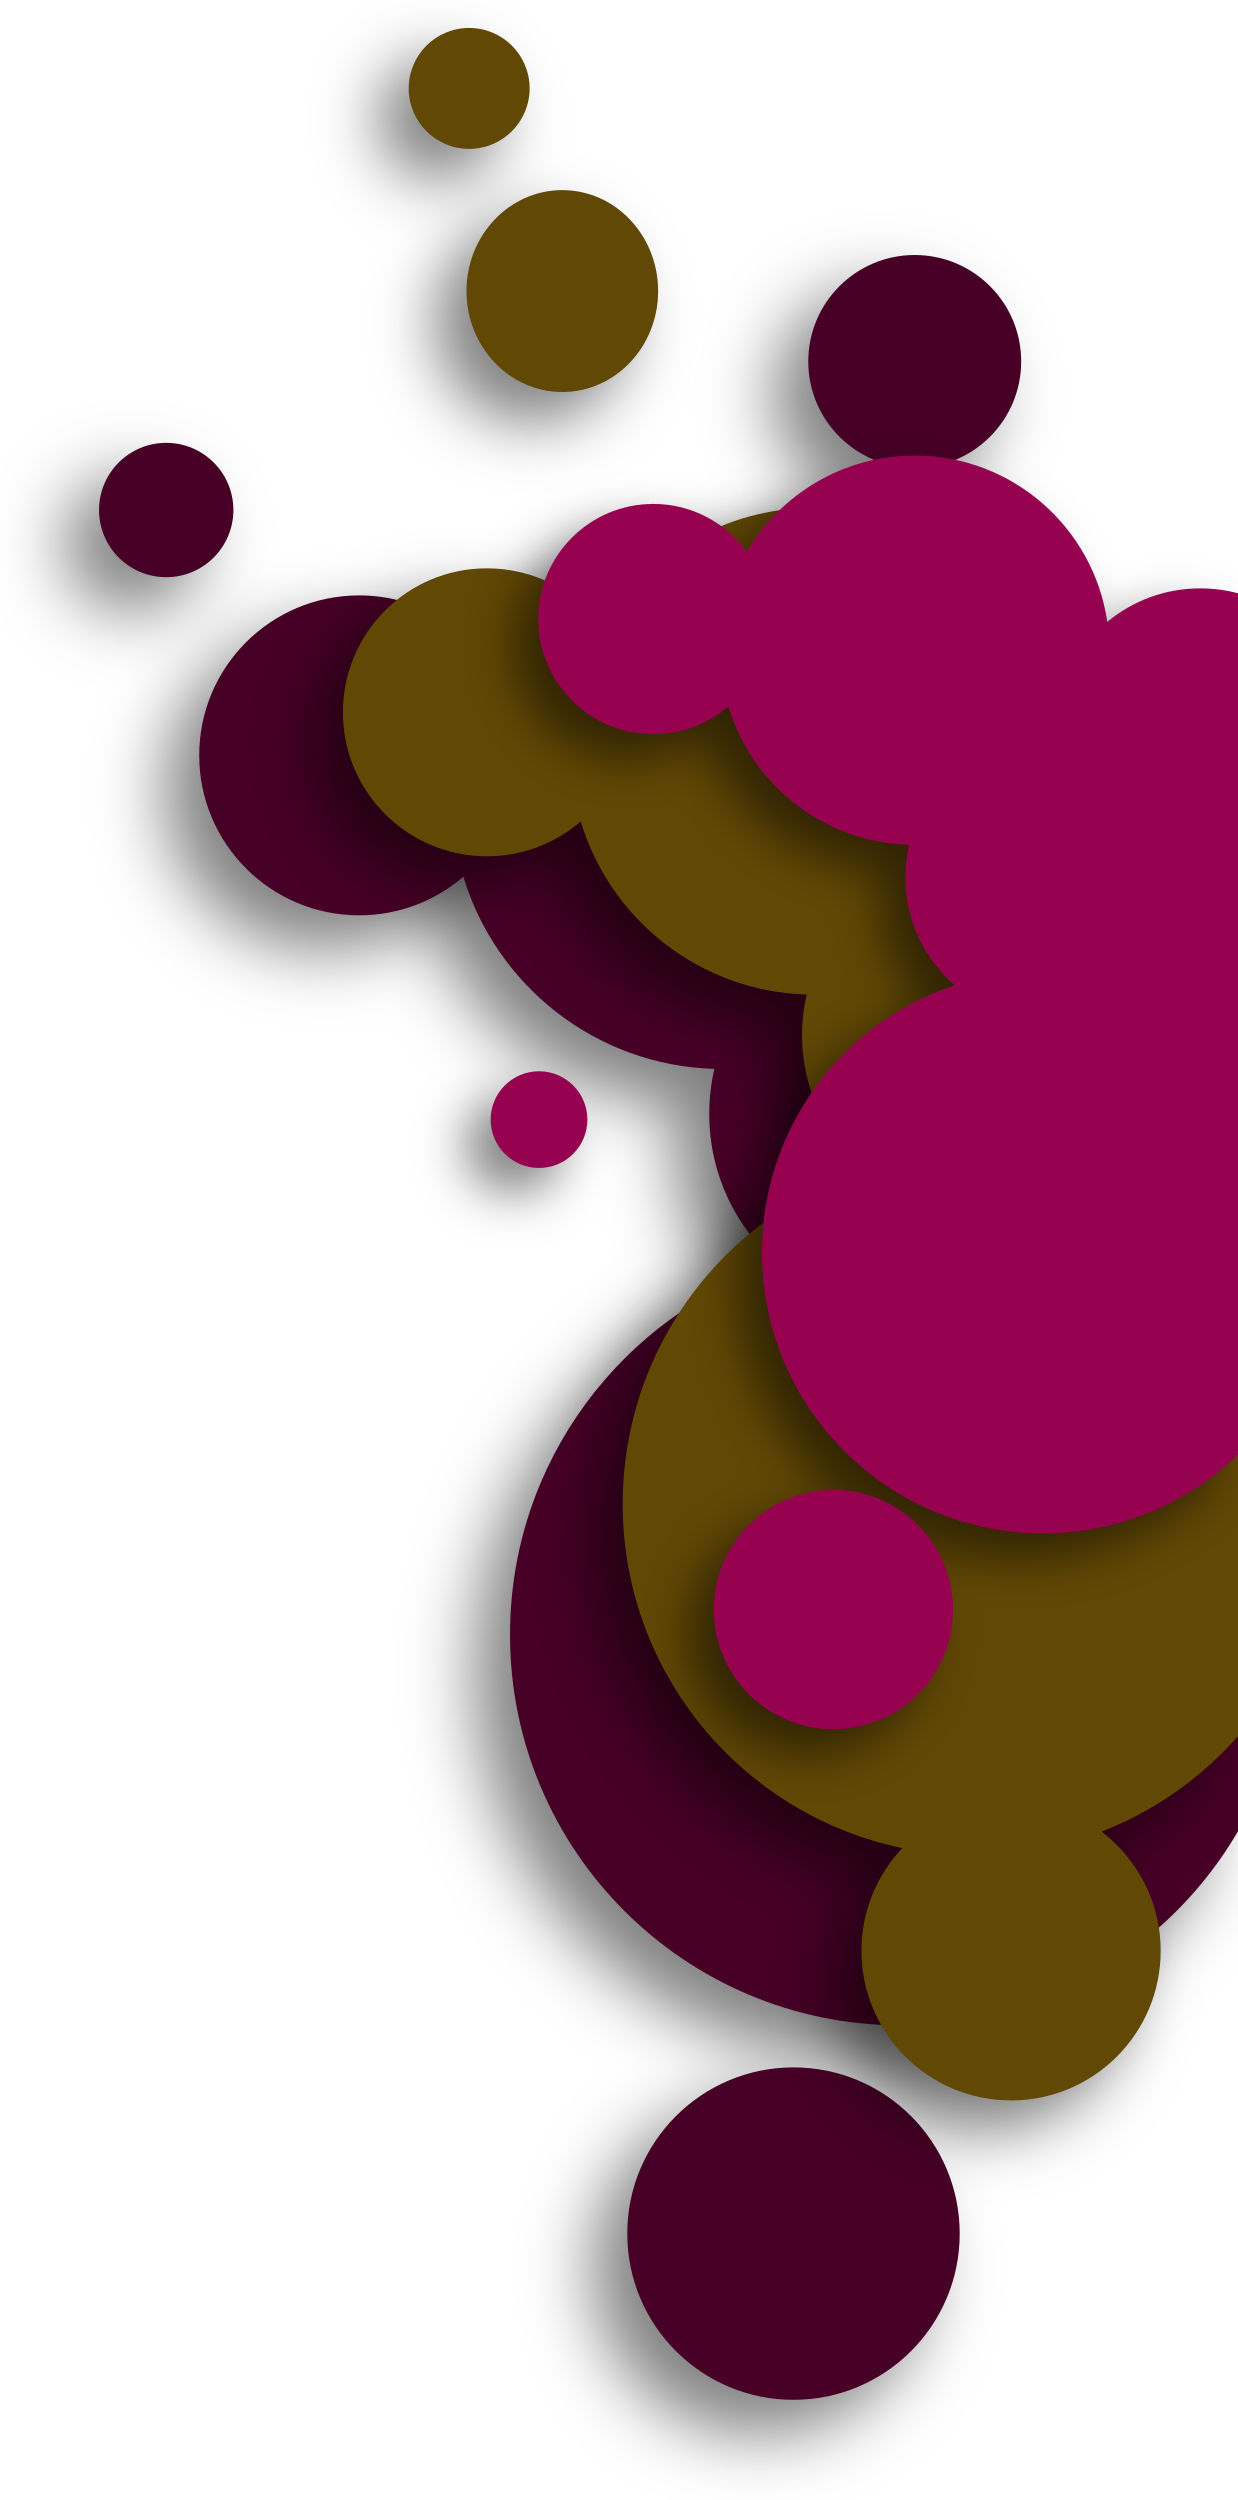
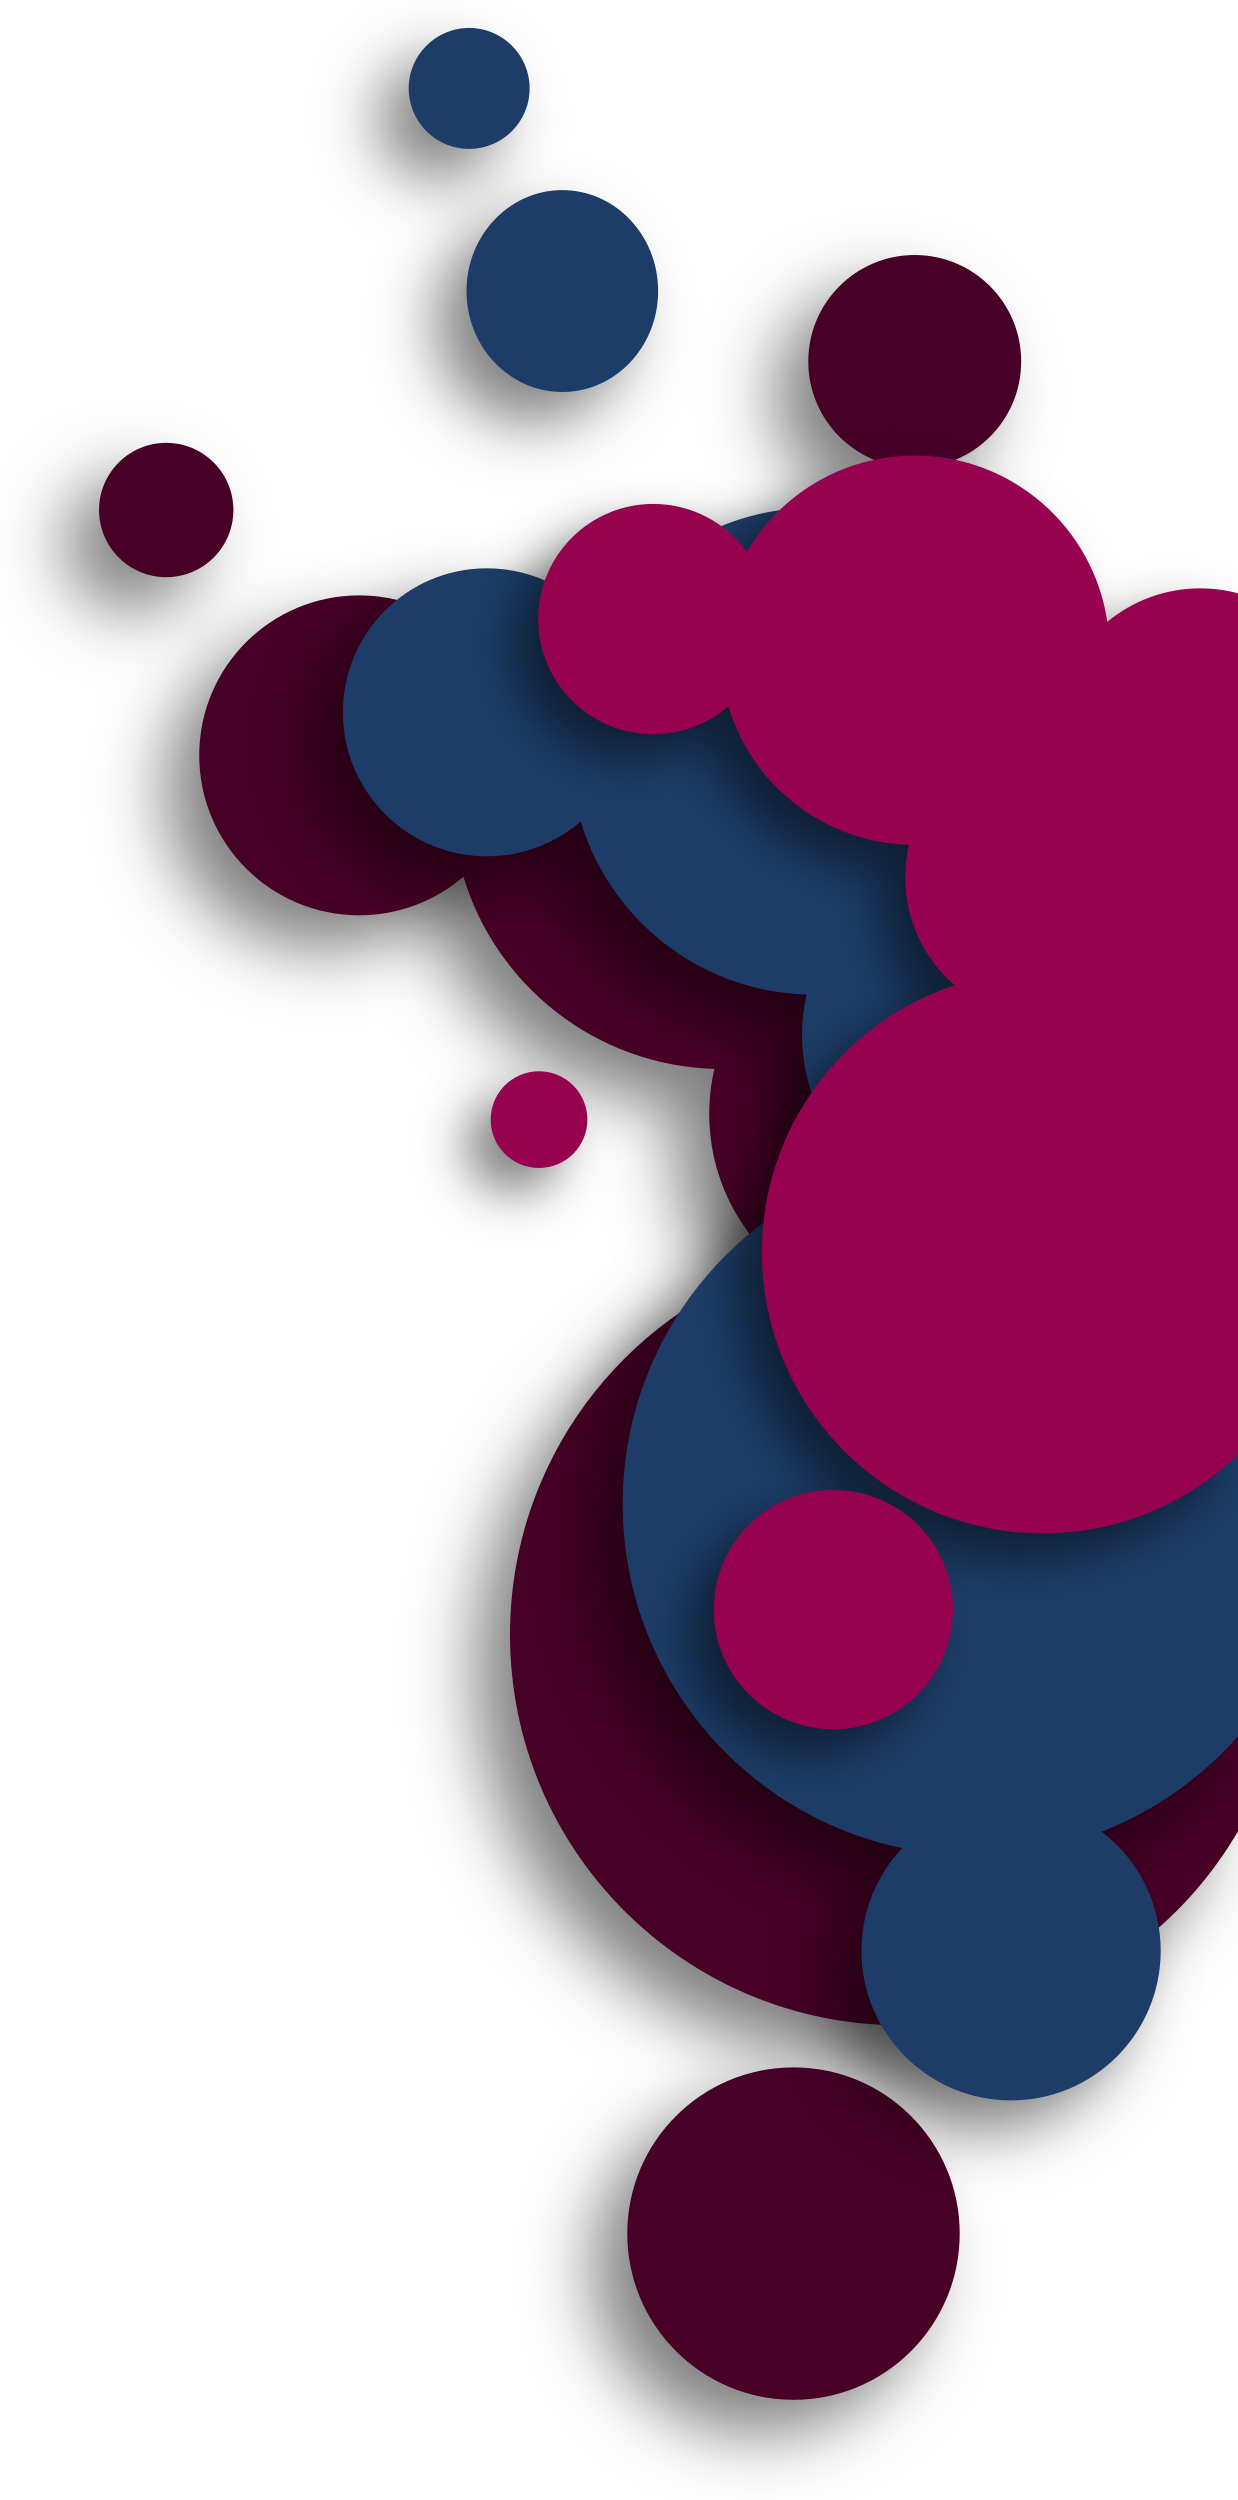
<svg xmlns="http://www.w3.org/2000/svg" xmlns:xlink="http://www.w3.org/1999/xlink" width="1087px" height="2196px" viewBox="0 0 1087 2196" version="1.1">
  <defs>
    <path d="M342.546,557.423 C383.797,487.167 460.14,440 547.5,440 C666.908,440 765.734,528.121 782.495,642.879 C813.304,617.347 852.86,602 896,602 C994.307,602 1074,681.693 1074,780 C1074,803.51 1069.442,825.955 1061.162,846.501 C1178.909,854.3 1272,952.279 1272,1072 C1272,1196.816 1170.816,1298 1046,1298 C1039.714,1298 1033.488,1297.743 1027.332,1297.24 C1040.068,1333.122 1047,1371.751 1047,1412 C1047,1601.434 893.434,1755 704,1755 C514.566,1755 361,1601.434 361,1412 C361,1260.249 459.547,1131.515 596.136,1086.303 C559.295,1054.31 536,1007.125 536,954.5 C536,940.879 537.561,927.622 540.513,914.899 C436.255,911.887 348.838,841.684 320.052,746.08 C295.462,767.222 263.473,780 228.5,780 C150.904,780 88,717.096 88,639.5 C88,561.904 150.904,499 228.5,499 C275.457,499 317.034,522.036 342.546,557.423 Z M716.5,387 C664.861,387 623,345.139 623,293.5 C623,241.861 664.861,200 716.5,200 C768.139,200 810,241.861 810,293.5 C810,345.139 768.139,387 716.5,387 Z M610,2084 C529.366,2084 464,2018.634 464,1938 C464,1857.366 529.366,1792 610,1792 C690.634,1792 756,1857.366 756,1938 C756,2018.634 690.634,2084 610,2084 Z M59,483 C26.415,483 0,456.585 0,424 C0,391.415 26.415,365 59,365 C91.585,365 118,391.415 118,424 C118,456.585 91.585,483 59,483 Z" id="path-1" />
    <filter x="-10.6%" y="-4.0%" width="116.5%" height="111.1%" filterUnits="objectBoundingBox" id="filter-2">
      <feOffset dx="-30" dy="30" in="SourceAlpha" result="shadowOffsetOuter1" />
      <feGaussianBlur stdDeviation="30" in="shadowOffsetOuter1" result="shadowBlurOuter1" />
      <feColorMatrix values="0 0 0 0 0   0 0 0 0 0   0 0 0 0 0  0 0 0 0.5 0" type="matrix" in="shadowBlurOuter1" />
    </filter>
    <path d="M423.093,697.63 C400.958,716.662 372.163,728.165 340.682,728.165 C270.833,728.165 214.209,671.539 214.209,601.688 C214.209,531.836 270.833,475.21 340.682,475.21 C382.951,475.21 420.377,495.947 443.342,527.803 C480.474,464.558 549.195,422.099 627.833,422.099 C735.32,422.099 824.279,501.425 839.366,604.729 C867.1,581.745 902.706,567.93 941.539,567.93 C1030.031,567.93 1101.768,639.67 1101.768,728.165 C1101.768,749.328 1097.665,769.533 1090.212,788.028 C1196.203,795.049 1280,883.249 1280,991.021 C1280,1103.38 1188.918,1194.465 1076.564,1194.465 C1070.905,1194.465 1065.301,1194.234 1059.759,1193.781 C1071.223,1226.081 1077.464,1260.855 1077.464,1297.087 C1077.464,1428.13 995.833,1540.106 880.65,1584.935 C912.183,1608.942 932.538,1646.88 932.538,1689.572 C932.538,1762.158 873.698,1821 801.114,1821 C728.531,1821 669.691,1762.158 669.691,1689.572 C669.691,1654.655 683.307,1622.918 705.519,1599.382 C565.305,1570.22 459.953,1445.957 459.953,1297.087 C459.953,1160.482 548.662,1044.596 671.614,1003.897 C638.451,975.096 617.481,932.621 617.481,885.249 C617.481,872.987 618.886,861.053 621.544,849.6 C527.695,846.889 449.006,783.692 423.093,697.63 Z M406.933,320.336 C360.45,320.336 322.768,280.638 322.768,231.668 C322.768,182.698 360.45,143 406.933,143 C453.416,143 491.098,182.698 491.098,231.668 C491.098,280.638 453.416,320.336 406.933,320.336 Z M325.11,106.776 C295.778,106.776 272,82.997 272,53.665 C272,24.332 295.778,0.553 325.11,0.553 C354.441,0.553 378.219,24.332 378.219,53.665 C378.219,82.997 354.441,106.776 325.11,106.776 Z" id="path-3" />
    <filter x="-11.4%" y="-3.7%" width="117.7%" height="110.4%" filterUnits="objectBoundingBox" id="filter-4">
      <feOffset dx="-27" dy="27" in="SourceAlpha" result="shadowOffsetOuter1" />
      <feGaussianBlur stdDeviation="27" in="shadowOffsetOuter1" result="shadowBlurOuter1" />
      <feColorMatrix values="0 0 0 0 0   0 0 0 0 0   0 0 0 0 0  0 0 0 0.5 0" type="matrix" in="shadowBlurOuter1" />
    </filter>
    <path d="M568.973,460.72 C598.665,410.138 653.618,376.18 716.5,376.18 C802.451,376.18 873.587,439.624 885.651,522.245 C907.828,503.863 936.3,492.814 967.353,492.814 C1038.114,492.814 1095.478,550.19 1095.478,620.967 C1095.478,637.893 1092.198,654.053 1086.237,668.845 C1170.992,674.46 1238,745.001 1238,831.196 C1238,921.059 1165.167,993.907 1075.324,993.907 C1070.799,993.907 1066.317,993.722 1061.886,993.36 C1071.053,1019.193 1076.043,1047.005 1076.043,1075.983 C1076.043,1212.367 965.505,1322.929 829.15,1322.929 C692.794,1322.929 582.256,1212.367 582.256,1075.983 C582.256,966.728 653.191,874.044 751.509,841.494 C724.99,818.459 708.222,784.488 708.222,746.6 C708.222,736.794 709.346,727.249 711.471,718.089 C636.425,715.921 573.502,665.377 552.781,596.546 C535.081,611.767 512.055,620.967 486.882,620.967 C431.028,620.967 385.749,575.679 385.749,519.812 C385.749,463.946 431.028,418.658 486.882,418.658 C520.682,418.658 550.609,435.243 568.973,460.72 Z M645.063,1495 C587.022,1495 539.971,1447.939 539.971,1389.886 C539.971,1331.833 587.022,1284.771 645.063,1284.771 C703.103,1284.771 750.155,1331.833 750.155,1389.886 C750.155,1447.939 703.103,1495 645.063,1495 Z M386.469,1001.945 C363.014,1001.945 344,982.927 344,959.467 C344,936.007 363.014,916.989 386.469,916.989 C409.923,916.989 428.937,936.007 428.937,959.467 C428.937,982.927 409.923,1001.945 386.469,1001.945 Z" id="path-5" />
    <filter x="-10.9%" y="-4.8%" width="116.9%" height="113.5%" filterUnits="objectBoundingBox" id="filter-6">
      <feOffset dx="-22" dy="22" in="SourceAlpha" result="shadowOffsetOuter1" />
      <feGaussianBlur stdDeviation="21.5" in="shadowOffsetOuter1" result="shadowBlurOuter1" />
      <feColorMatrix values="0 0 0 0 0   0 0 0 0 0   0 0 0 0 0  0 0 0 0.5 0" type="matrix" in="shadowBlurOuter1" />
    </filter>
  </defs>
  <g id="Page-1" stroke="none" stroke-width="1" fill="none" fill-rule="evenodd">
    <g id="background" transform="translate(-3799, -3051)">
      <g id="Combined-Shape-+-Combined-Shape-+-Combined-Shape-Mask">
        <g id="dots-accen-3" transform="translate(3886, 3075)">
          <g id="Combined-Shape">
            <use fill="black" fill-opacity="1" filter="url(#filter-2)" xlink:href="#path-1" />
            <use fill="#470026" fill-rule="evenodd" xlink:href="#path-1" />
          </g>
          <g id="Combined-Shape">
            <use fill="black" fill-opacity="1" filter="url(#filter-4)" xlink:href="#path-3" />
-             <use fill="#624805" fill-rule="evenodd" xlink:href="#path-3" />
+             <use fill="#1D3D68" fill-rule="evenodd" xlink:href="#path-3" />
          </g>
          <g id="Combined-Shape">
            <use fill="black" fill-opacity="1" filter="url(#filter-6)" xlink:href="#path-5" />
            <use fill="#960250" fill-rule="evenodd" xlink:href="#path-5" />
          </g>
        </g>
      </g>
    </g>
  </g>
</svg>
